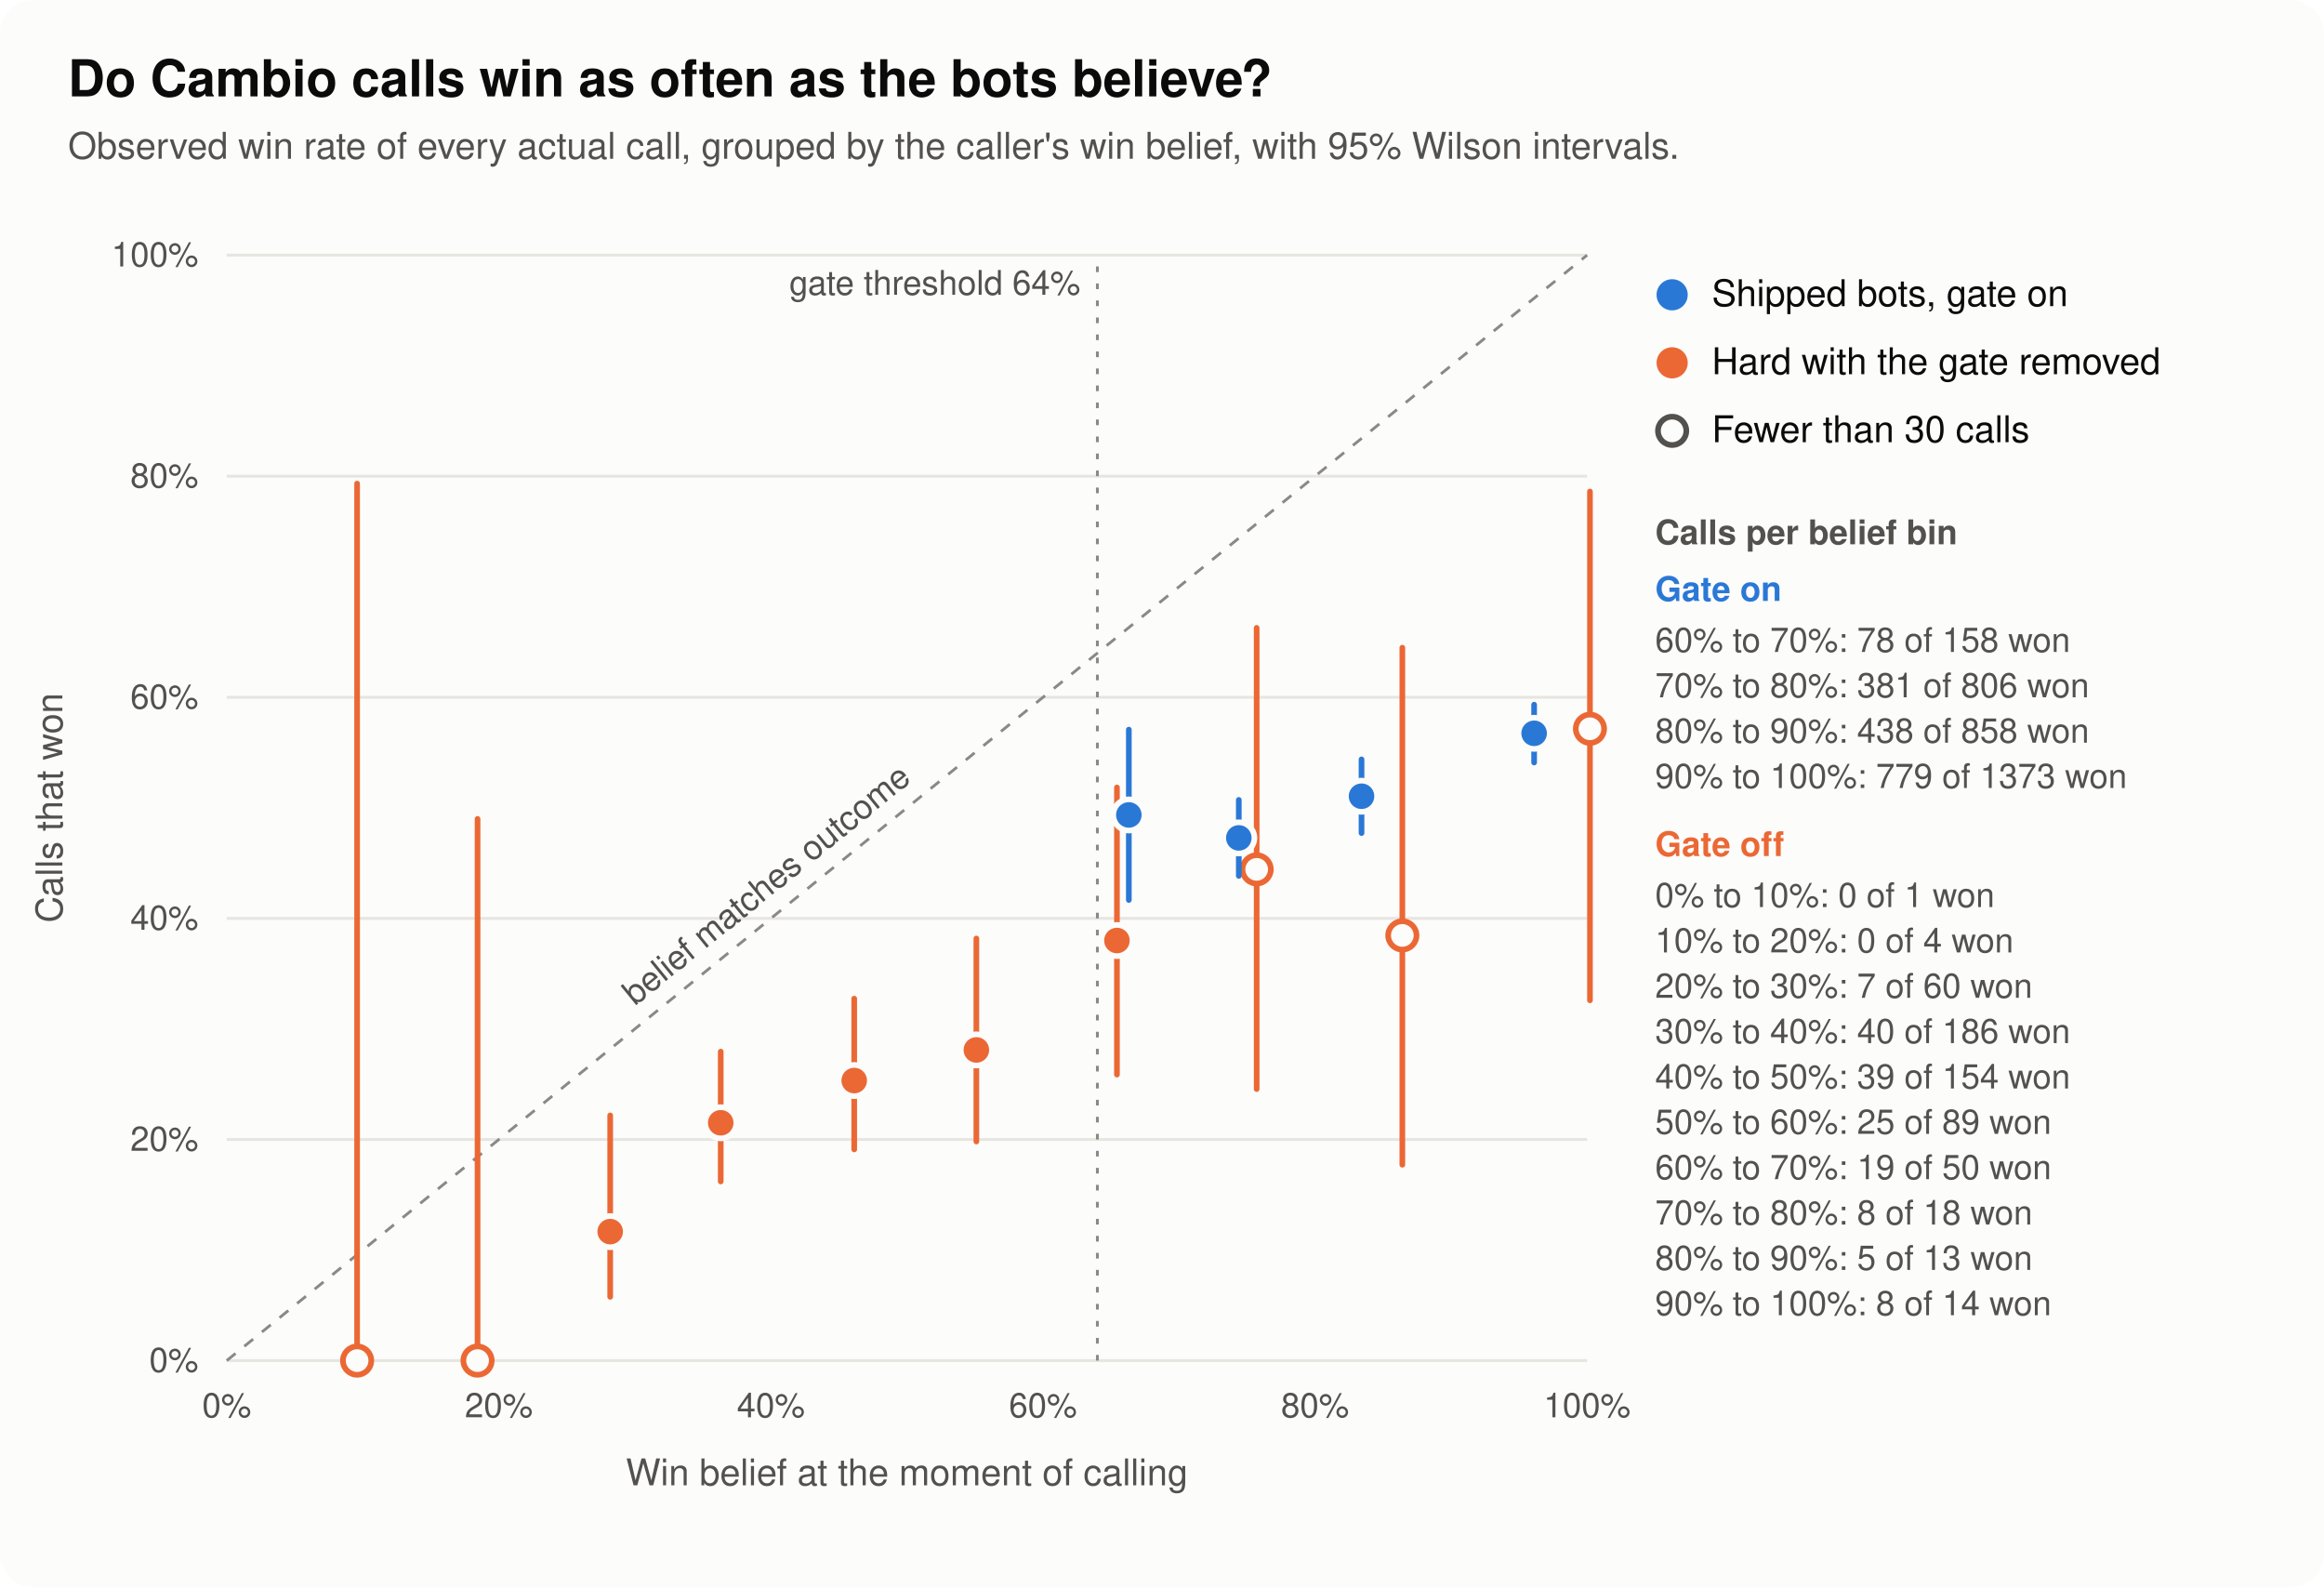
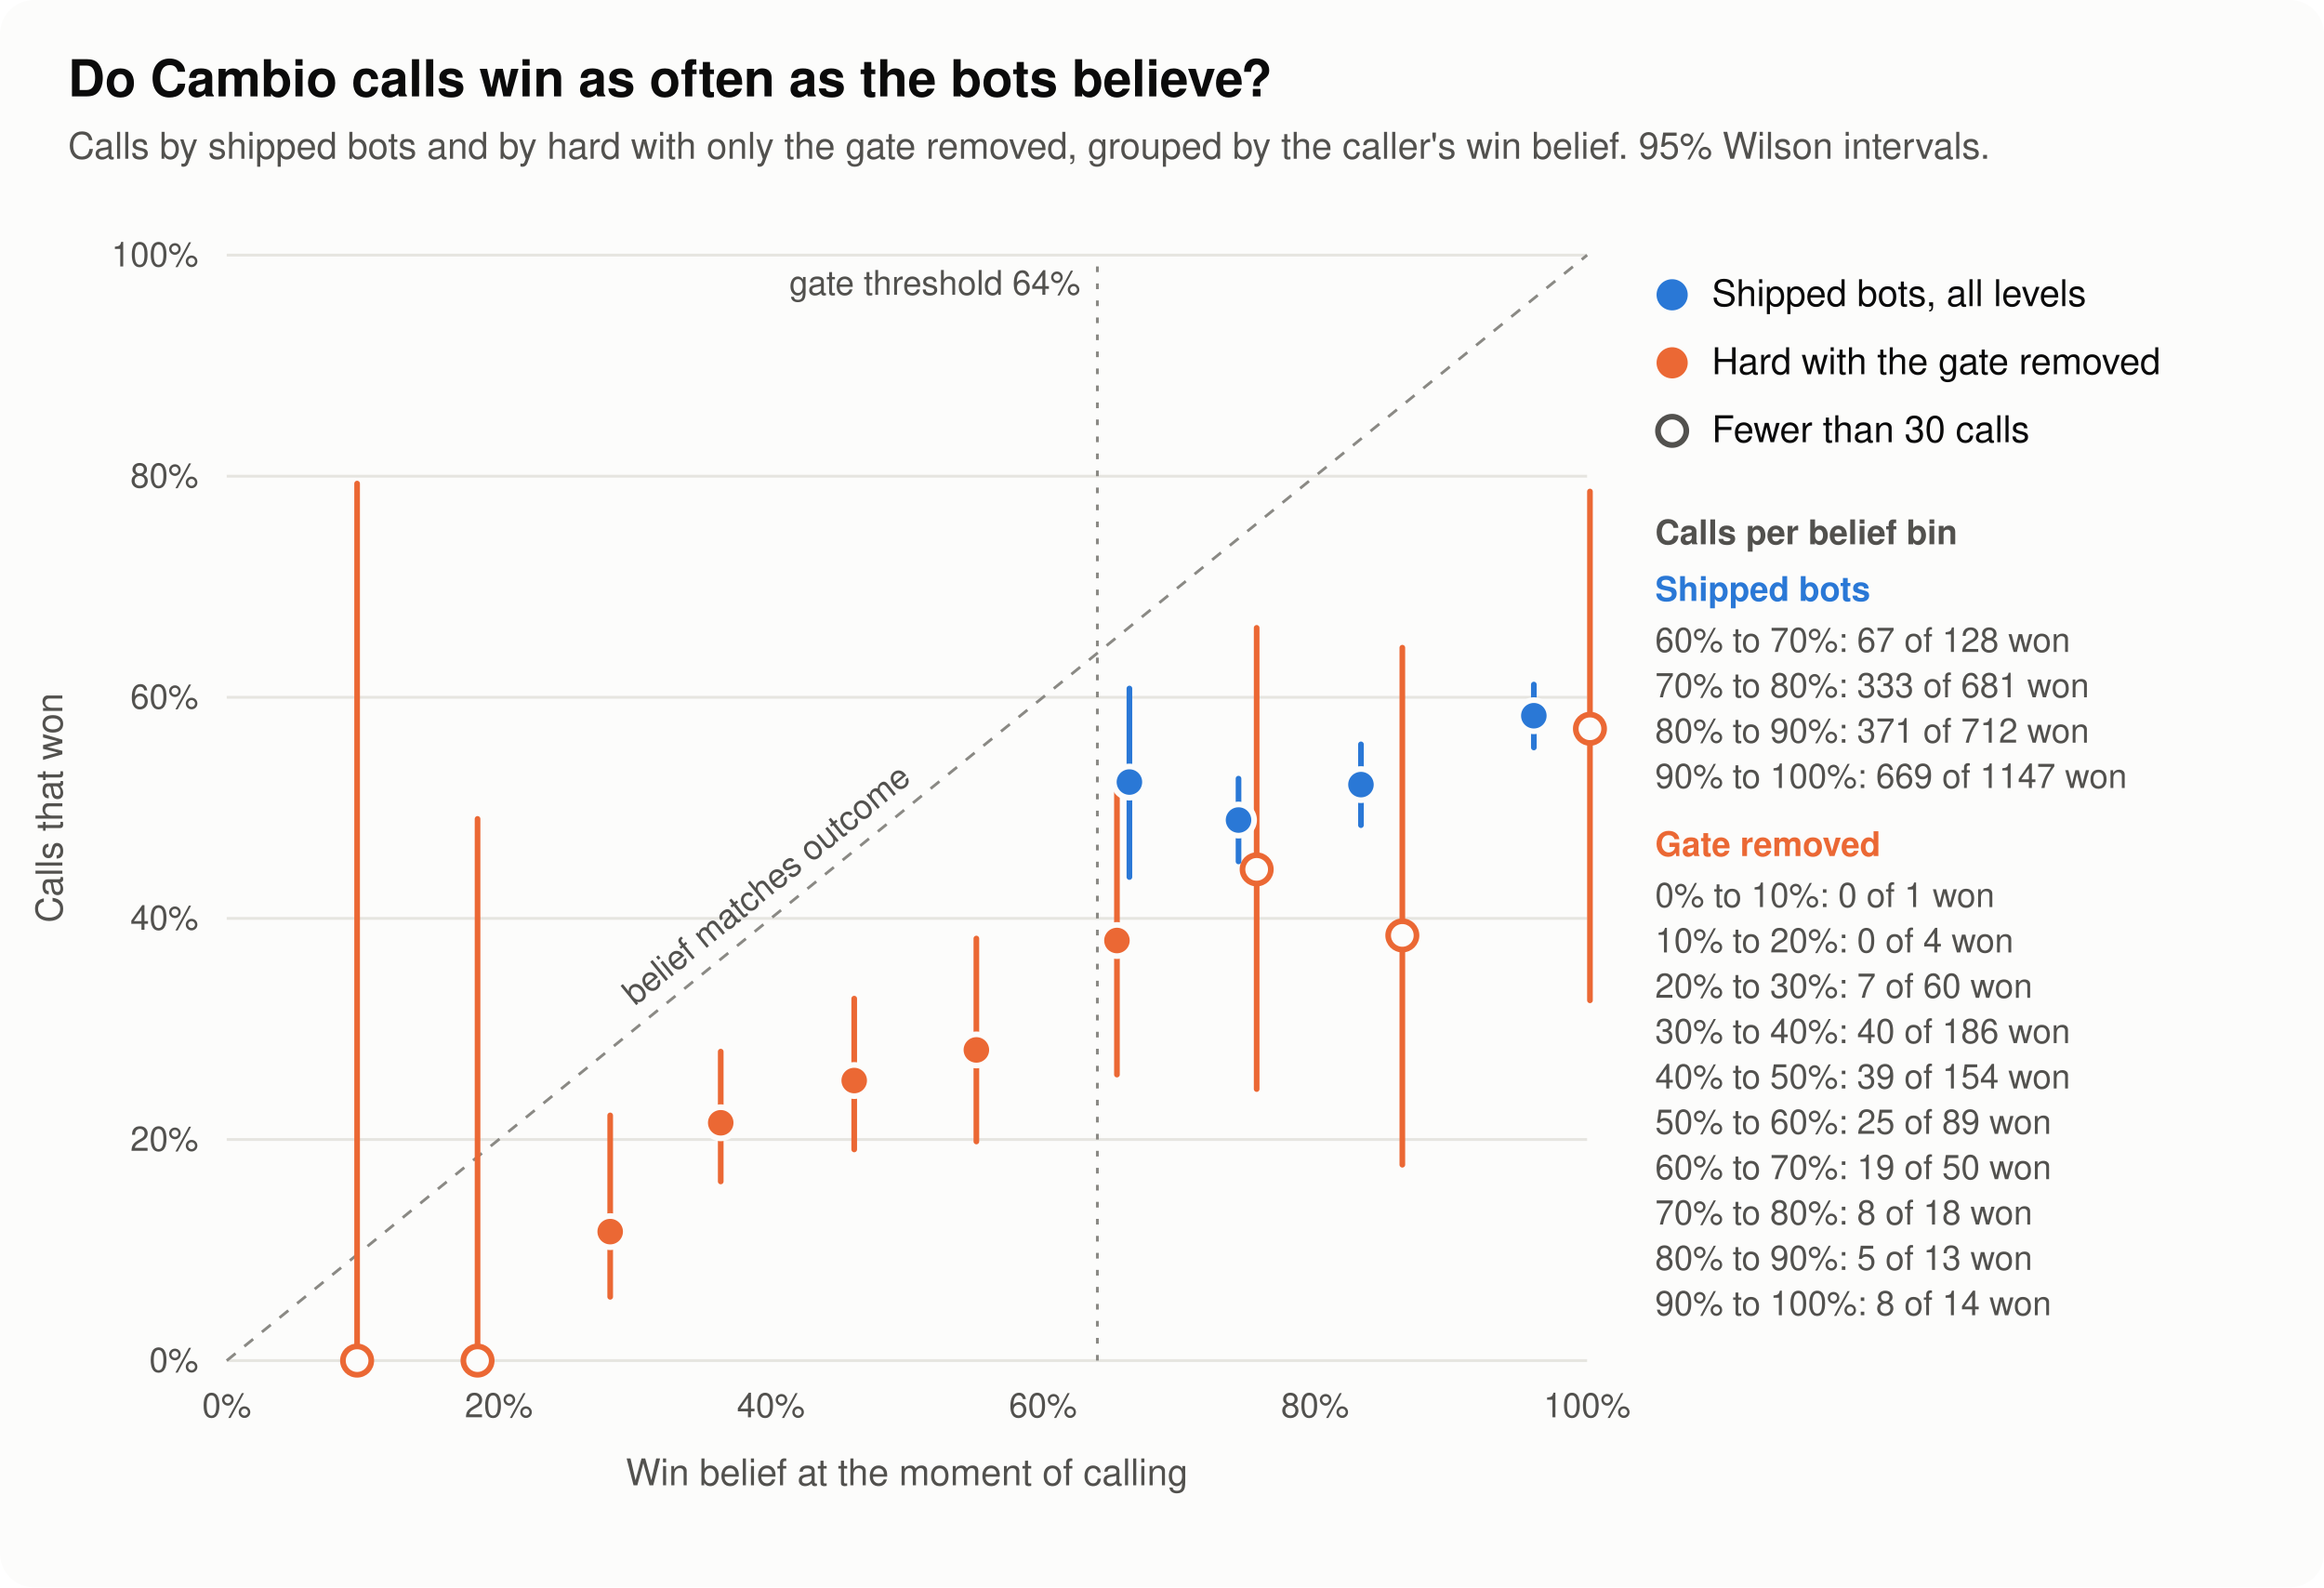
<svg xmlns="http://www.w3.org/2000/svg" width="820" height="560" viewBox="0 0 820 560" role="img" aria-labelledby="t d" font-family="-apple-system, BlinkMacSystemFont, 'Segoe UI', Helvetica, Arial, sans-serif">
  <rect width="820" height="560" rx="12" fill="#fcfcfb" />
  <text x="24" y="34" font-size="18" font-weight="600" fill="#0b0b0b">Do Cambio calls win as often as the bots believe?</text>
-   <text x="24" y="56" font-size="13" fill="#52514e">Observed win rate of every actual call, grouped by the caller's win belief, with 95% Wilson intervals.</text>
+   <text x="24" y="56" font-size="13" fill="#52514e">Calls by shipped bots and by hard with only the gate removed, grouped by the caller's win belief. 95% Wilson intervals.</text>
  <line x1="80" x2="560" y1="480" y2="480" stroke="#e6e5e0" />
  <text x="70" y="484" font-size="12" fill="#52514e" text-anchor="end">0%</text>
  <text x="80" y="500" font-size="12" fill="#52514e" text-anchor="middle">0%</text>
  <line x1="80" x2="560" y1="402" y2="402" stroke="#e6e5e0" />
  <text x="70" y="406" font-size="12" fill="#52514e" text-anchor="end">20%</text>
  <text x="176" y="500" font-size="12" fill="#52514e" text-anchor="middle">20%</text>
  <line x1="80" x2="560" y1="324" y2="324" stroke="#e6e5e0" />
  <text x="70" y="328" font-size="12" fill="#52514e" text-anchor="end">40%</text>
  <text x="272" y="500" font-size="12" fill="#52514e" text-anchor="middle">40%</text>
  <line x1="80" x2="560" y1="246" y2="246" stroke="#e6e5e0" />
  <text x="70" y="250" font-size="12" fill="#52514e" text-anchor="end">60%</text>
  <text x="368" y="500" font-size="12" fill="#52514e" text-anchor="middle">60%</text>
  <line x1="80" x2="560" y1="168" y2="168" stroke="#e6e5e0" />
  <text x="70" y="172" font-size="12" fill="#52514e" text-anchor="end">80%</text>
  <text x="464" y="500" font-size="12" fill="#52514e" text-anchor="middle">80%</text>
  <line x1="80" x2="560" y1="90" y2="90" stroke="#e6e5e0" />
  <text x="70" y="94" font-size="12" fill="#52514e" text-anchor="end">100%</text>
  <text x="560" y="500" font-size="12" fill="#52514e" text-anchor="middle">100%</text>
  <text x="320" y="524" font-size="13" fill="#52514e" text-anchor="middle">Win belief at the moment of calling</text>
  <text x="22" y="285" font-size="13" fill="#52514e" text-anchor="middle" transform="rotate(-90 22 285)">Calls that won</text>
  <line x1="80" y1="480" x2="560" y2="90" stroke="#8a8984" stroke-dasharray="4 4" />
  <text x="224" y="355" font-size="12" fill="#52514e" transform="rotate(-39.1 224 355)">belief matches outcome</text>
  <line x1="387.2" y1="480" x2="387.2" y2="90" stroke="#8a8984" stroke-dasharray="2 4" />
  <text x="381.2" y="104" font-size="12" fill="#52514e" text-anchor="end">gate threshold 64%</text>
  <line x1="126.0" x2="126.0" y1="480.0" y2="170.6" stroke="#eb6834" stroke-width="2" stroke-linecap="round" />
  <circle cx="126.0" cy="480.0" r="5" fill="#fcfcfb" stroke="#eb6834" stroke-width="2" />
  <line x1="168.5" x2="168.5" y1="480.0" y2="288.9" stroke="#eb6834" stroke-width="2" stroke-linecap="round" />
  <circle cx="168.5" cy="480.0" r="5" fill="#fcfcfb" stroke="#eb6834" stroke-width="2" />
  <line x1="215.3" x2="215.3" y1="457.5" y2="393.5" stroke="#eb6834" stroke-width="2" stroke-linecap="round" />
  <circle cx="215.3" cy="434.5" r="5.5" fill="#eb6834" stroke="#fcfcfb" stroke-width="2" />
  <line x1="254.3" x2="254.3" y1="416.8" y2="371.0" stroke="#eb6834" stroke-width="2" stroke-linecap="round" />
  <circle cx="254.3" cy="396.1" r="5.5" fill="#eb6834" stroke="#fcfcfb" stroke-width="2" />
  <line x1="301.4" x2="301.4" y1="405.5" y2="352.3" stroke="#eb6834" stroke-width="2" stroke-linecap="round" />
  <circle cx="301.4" cy="381.2" r="5.5" fill="#eb6834" stroke="#fcfcfb" stroke-width="2" />
  <line x1="344.5" x2="344.5" y1="402.7" y2="331.1" stroke="#eb6834" stroke-width="2" stroke-linecap="round" />
  <circle cx="344.5" cy="370.4" r="5.5" fill="#eb6834" stroke="#fcfcfb" stroke-width="2" />
  <line x1="394.1" x2="394.1" y1="379.1" y2="277.8" stroke="#eb6834" stroke-width="2" stroke-linecap="round" />
  <circle cx="394.1" cy="331.8" r="5.5" fill="#eb6834" stroke="#fcfcfb" stroke-width="2" />
  <line x1="443.4" x2="443.4" y1="384.2" y2="221.5" stroke="#eb6834" stroke-width="2" stroke-linecap="round" />
  <circle cx="443.4" cy="306.7" r="5" fill="#fcfcfb" stroke="#eb6834" stroke-width="2" />
  <line x1="494.8" x2="494.8" y1="410.9" y2="228.5" stroke="#eb6834" stroke-width="2" stroke-linecap="round" />
  <circle cx="494.8" cy="330.0" r="5" fill="#fcfcfb" stroke="#eb6834" stroke-width="2" />
  <line x1="561.0" x2="561.0" y1="352.9" y2="173.4" stroke="#eb6834" stroke-width="2" stroke-linecap="round" />
  <circle cx="561.0" cy="257.1" r="5" fill="#fcfcfb" stroke="#eb6834" stroke-width="2" />
-   <line x1="398.3" x2="398.3" y1="317.5" y2="257.4" stroke="#2a78d6" stroke-width="2" stroke-linecap="round" />
-   <circle cx="398.3" cy="287.5" r="5.5" fill="#2a78d6" stroke="#fcfcfb" stroke-width="2" />
-   <line x1="437.1" x2="437.1" y1="309.0" y2="282.2" stroke="#2a78d6" stroke-width="2" stroke-linecap="round" />
-   <circle cx="437.1" cy="295.6" r="5.5" fill="#2a78d6" stroke="#fcfcfb" stroke-width="2" />
-   <line x1="480.4" x2="480.4" y1="293.9" y2="267.9" stroke="#2a78d6" stroke-width="2" stroke-linecap="round" />
-   <circle cx="480.4" cy="280.9" r="5.5" fill="#2a78d6" stroke="#fcfcfb" stroke-width="2" />
-   <line x1="541.3" x2="541.3" y1="269.0" y2="248.6" stroke="#2a78d6" stroke-width="2" stroke-linecap="round" />
-   <circle cx="541.3" cy="258.7" r="5.5" fill="#2a78d6" stroke="#fcfcfb" stroke-width="2" />
+   <line x1="398.5" x2="398.5" y1="309.4" y2="242.9" stroke="#2a78d6" stroke-width="2" stroke-linecap="round" />
+   <circle cx="398.5" cy="275.9" r="5.5" fill="#2a78d6" stroke="#fcfcfb" stroke-width="2" />
+   <line x1="437.0" x2="437.0" y1="303.9" y2="274.7" stroke="#2a78d6" stroke-width="2" stroke-linecap="round" />
+   <circle cx="437.0" cy="289.3" r="5.5" fill="#2a78d6" stroke="#fcfcfb" stroke-width="2" />
+   <line x1="480.2" x2="480.2" y1="291.1" y2="262.6" stroke="#2a78d6" stroke-width="2" stroke-linecap="round" />
+   <circle cx="480.2" cy="276.8" r="5.5" fill="#2a78d6" stroke="#fcfcfb" stroke-width="2" />
+   <line x1="541.2" x2="541.2" y1="263.7" y2="241.5" stroke="#2a78d6" stroke-width="2" stroke-linecap="round" />
+   <circle cx="541.2" cy="252.5" r="5.5" fill="#2a78d6" stroke="#fcfcfb" stroke-width="2" />
  <circle cx="590" cy="104" r="5.5" fill="#2a78d6" />
-   <text x="604" y="108" font-size="13" fill="#0b0b0b">Shipped bots, gate on</text>
+   <text x="604" y="108" font-size="13" fill="#0b0b0b">Shipped bots, all levels</text>
  <circle cx="590" cy="128" r="5.5" fill="#eb6834" />
  <text x="604" y="132" font-size="13" fill="#0b0b0b">Hard with the gate removed</text>
  <circle cx="590" cy="152" r="5" fill="#fcfcfb" stroke="#52514e" stroke-width="2" />
  <text x="604" y="156" font-size="13" fill="#0b0b0b">Fewer than 30 calls</text>
  <text x="584" y="192" font-size="12" font-weight="600" fill="#52514e">Calls per belief bin</text>
-   <text x="584" y="212" font-size="12" fill="#2a78d6" font-weight="600">Gate on</text>
-   <text x="584" y="230" font-size="12" fill="#52514e">60% to 70%: 78 of 158 won</text>
-   <text x="584" y="246" font-size="12" fill="#52514e">70% to 80%: 381 of 806 won</text>
-   <text x="584" y="262" font-size="12" fill="#52514e">80% to 90%: 438 of 858 won</text>
-   <text x="584" y="278" font-size="12" fill="#52514e">90% to 100%: 779 of 1373 won</text>
-   <text x="584" y="302" font-size="12" fill="#eb6834" font-weight="600">Gate off</text>
+   <text x="584" y="212" font-size="12" fill="#2a78d6" font-weight="600">Shipped bots</text>
+   <text x="584" y="230" font-size="12" fill="#52514e">60% to 70%: 67 of 128 won</text>
+   <text x="584" y="246" font-size="12" fill="#52514e">70% to 80%: 333 of 681 won</text>
+   <text x="584" y="262" font-size="12" fill="#52514e">80% to 90%: 371 of 712 won</text>
+   <text x="584" y="278" font-size="12" fill="#52514e">90% to 100%: 669 of 1147 won</text>
+   <text x="584" y="302" font-size="12" fill="#eb6834" font-weight="600">Gate removed</text>
  <text x="584" y="320" font-size="12" fill="#52514e">0% to 10%: 0 of 1 won</text>
  <text x="584" y="336" font-size="12" fill="#52514e">10% to 20%: 0 of 4 won</text>
  <text x="584" y="352" font-size="12" fill="#52514e">20% to 30%: 7 of 60 won</text>
  <text x="584" y="368" font-size="12" fill="#52514e">30% to 40%: 40 of 186 won</text>
  <text x="584" y="384" font-size="12" fill="#52514e">40% to 50%: 39 of 154 won</text>
  <text x="584" y="400" font-size="12" fill="#52514e">50% to 60%: 25 of 89 won</text>
  <text x="584" y="416" font-size="12" fill="#52514e">60% to 70%: 19 of 50 won</text>
  <text x="584" y="432" font-size="12" fill="#52514e">70% to 80%: 8 of 18 won</text>
  <text x="584" y="448" font-size="12" fill="#52514e">80% to 90%: 5 of 13 won</text>
  <text x="584" y="464" font-size="12" fill="#52514e">90% to 100%: 8 of 14 won</text>
</svg>
